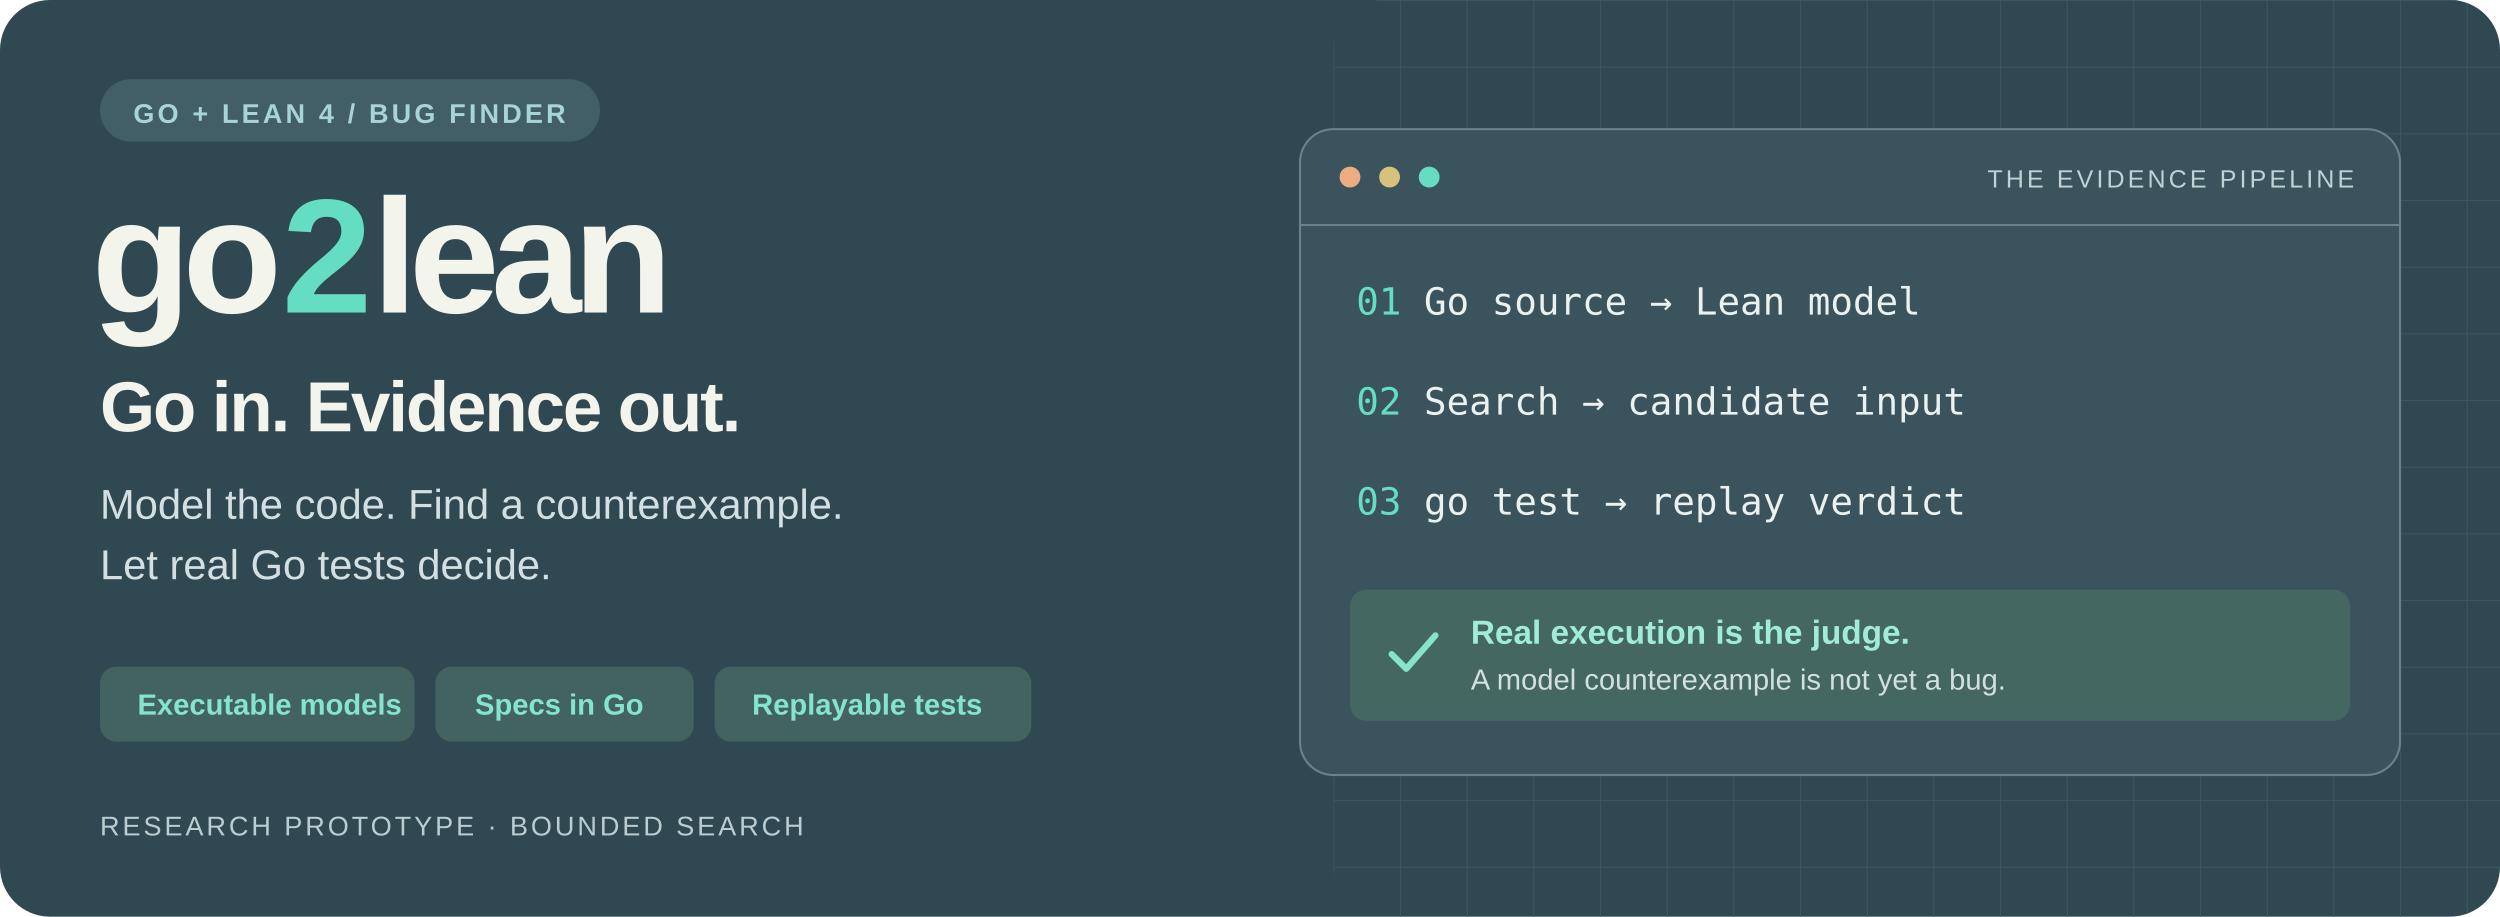
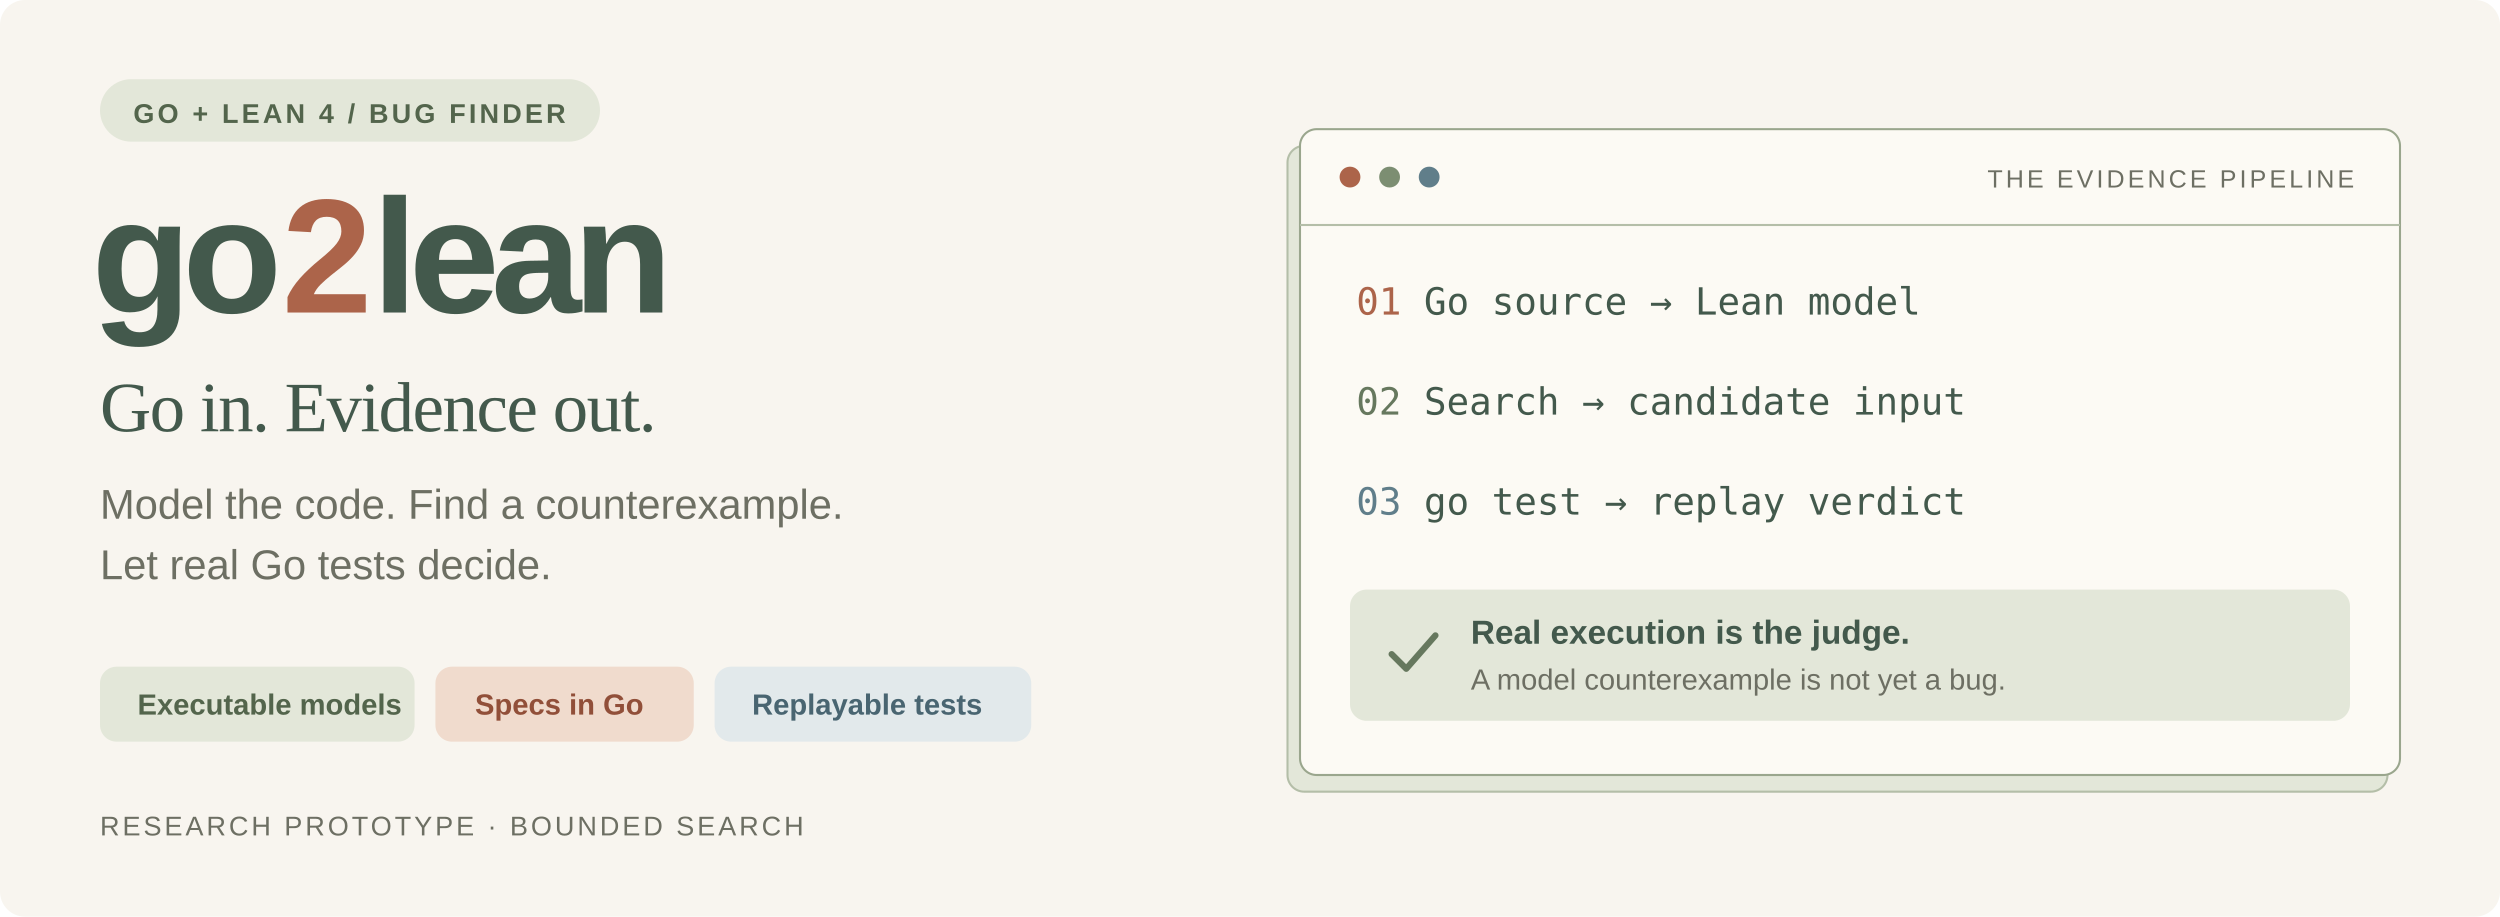
<svg xmlns="http://www.w3.org/2000/svg" width="1200" height="440" viewBox="0 0 1200 440" role="img" aria-labelledby="title desc">
-   <defs>
-     <pattern id="grid" width="32" height="32" patternUnits="userSpaceOnUse">
-       <path d="M32 0H0V32" fill="none" stroke="#3b5660" stroke-width="1" />
-     </pattern>
-   </defs>
-   <rect width="1200" height="440" rx="24" fill="#304852" />
-   <rect x="640" width="560" height="440" rx="24" fill="url(#grid)" />
+   <rect width="1200" height="440" rx="12" fill="#f8f5ef" />
  <g font-family="-apple-system, BlinkMacSystemFont, 'Segoe UI', Arial, sans-serif">
-     <rect x="48" y="38" width="240" height="30" rx="15" fill="#425f67" />
-     <text x="64" y="59" fill="#a7d4d5" font-size="13" font-weight="600" letter-spacing="1.5">GO + LEAN 4 / BUG FINDER</text>
-     <text x="44" y="150" font-size="78" font-weight="750" letter-spacing="-4" fill="#f3f5ed">go<tspan fill="#65ddc2">2</tspan>lean</text>
-     <text x="48" y="207" fill="#f3f5ed" font-size="34" font-weight="600" letter-spacing="-1">Go in. Evidence out.</text>
-     <text x="48" y="249" fill="#d3dfe0" font-size="20">Model the code. Find a counterexample.</text>
-     <text x="48" y="278" fill="#d3dfe0" font-size="20">Let real Go tests decide.</text>
+     <rect x="48" y="38" width="240" height="30" rx="15" fill="#e3e7d9" />
+     <text x="64" y="59" fill="#53654c" font-size="13" font-weight="600" letter-spacing="1.5">GO + LEAN 4 / BUG FINDER</text>
+     <text x="44" y="150" font-size="78" font-weight="750" letter-spacing="-4" fill="#43594c">go<tspan fill="#ac644a">2</tspan>lean</text>
+     <text x="48" y="207" fill="#43594c" font-family="Georgia, 'Times New Roman', serif" font-size="34" letter-spacing="-.7">Go in. Evidence out.</text>
+     <text x="48" y="249" fill="#6d6f63" font-size="20">Model the code. Find a counterexample.</text>
+     <text x="48" y="278" fill="#6d6f63" font-size="20">Let real Go tests decide.</text>
    <g font-size="14" font-weight="600">
-       <rect x="48" y="320" width="151" height="36" rx="8" fill="#42635f" />
-       <text x="66" y="343" fill="#85e4ce">Executable models</text>
-       <rect x="209" y="320" width="124" height="36" rx="8" fill="#42635f" />
-       <text x="228" y="343" fill="#85e4ce">Specs in Go</text>
-       <rect x="343" y="320" width="152" height="36" rx="8" fill="#42635f" />
-       <text x="361" y="343" fill="#85e4ce">Replayable tests</text>
+       <rect x="48" y="320" width="151" height="36" rx="8" fill="#e3e7d9" />
+       <text x="66" y="343" fill="#53654c">Executable models</text>
+       <rect x="209" y="320" width="124" height="36" rx="8" fill="#f0dbcd" />
+       <text x="228" y="343" fill="#914f39">Specs in Go</text>
+       <rect x="343" y="320" width="152" height="36" rx="8" fill="#e2e9eb" />
+       <text x="361" y="343" fill="#496571">Replayable tests</text>
    </g>
-     <text x="48" y="401" fill="#bbcdd0" font-size="13" letter-spacing="1.4">RESEARCH PROTOTYPE · BOUNDED SEARCH</text>
-     <rect x="624" y="62" width="528" height="310" rx="16" fill="#3a535d" stroke="#6a838a" />
-     <path d="M624 108H1152" stroke="#6a838a" />
-     <circle cx="648" cy="85" r="5" fill="#ecac82" />
-     <circle cx="667" cy="85" r="5" fill="#d7c17d" />
-     <circle cx="686" cy="85" r="5" fill="#65ddc2" />
-     <text x="1130" y="90" text-anchor="end" font-size="12" fill="#c0d2d5" letter-spacing="1.5">THE EVIDENCE PIPELINE</text>
+     <text x="48" y="401" fill="#6d6f63" font-size="13" letter-spacing="1.4">RESEARCH PROTOTYPE · BOUNDED SEARCH</text>
+     <rect x="618" y="70" width="528" height="310" rx="8" fill="#e3e7d9" stroke="#b4bea8" />
+     <rect x="624" y="62" width="528" height="310" rx="8" fill="#fcfaf4" stroke="#9aa68d" />
+     <path d="M624 108H1152" stroke="#b4bea8" />
+     <circle cx="648" cy="85" r="5" fill="#ac644a" />
+     <circle cx="667" cy="85" r="5" fill="#7c8e72" />
+     <circle cx="686" cy="85" r="5" fill="#607e8a" />
+     <text x="1130" y="90" text-anchor="end" font-size="12" fill="#6d6f63" letter-spacing="1.5">THE EVIDENCE PIPELINE</text>
    <g font-family="'SFMono-Regular', Consolas, monospace" font-size="18">
-       <text x="651" y="151" fill="#65ddc2">01 <tspan fill="#eaf1ee">Go source → Lean model</tspan>
+       <text x="651" y="151" fill="#ac644a">01 <tspan fill="#43594c">Go source → Lean model</tspan>
      </text>
-       <text x="651" y="199" fill="#65ddc2">02 <tspan fill="#eaf1ee">Search → candidate input</tspan>
+       <text x="651" y="199" fill="#66785e">02 <tspan fill="#43594c">Search → candidate input</tspan>
      </text>
-       <text x="651" y="247" fill="#65ddc2">03 <tspan fill="#eaf1ee">go test → replay verdict</tspan>
+       <text x="651" y="247" fill="#607e8a">03 <tspan fill="#43594c">go test → replay verdict</tspan>
      </text>
    </g>
-     <rect x="648" y="283" width="480" height="63" rx="8" fill="#456761" />
-     <path d="m668 314 7 7 14-16" stroke="#85e4ce" fill="none" stroke-width="3" stroke-linecap="round" stroke-linejoin="round" />
-     <text x="706" y="309" fill="#a0ecd8" font-size="16" font-weight="600">Real execution is the judge.</text>
-     <text x="706" y="331" fill="#d3dfe0" font-size="14">A model counterexample is not yet a bug.</text>
+     <rect x="648" y="283" width="480" height="63" rx="8" fill="#e3e7d9" />
+     <path d="m668 314 7 7 14-16" stroke="#66785e" fill="none" stroke-width="3" stroke-linecap="round" stroke-linejoin="round" />
+     <text x="706" y="309" fill="#43594c" font-size="16" font-weight="600">Real execution is the judge.</text>
+     <text x="706" y="331" fill="#6d6f63" font-size="14">A model counterexample is not yet a bug.</text>
  </g>
</svg>
